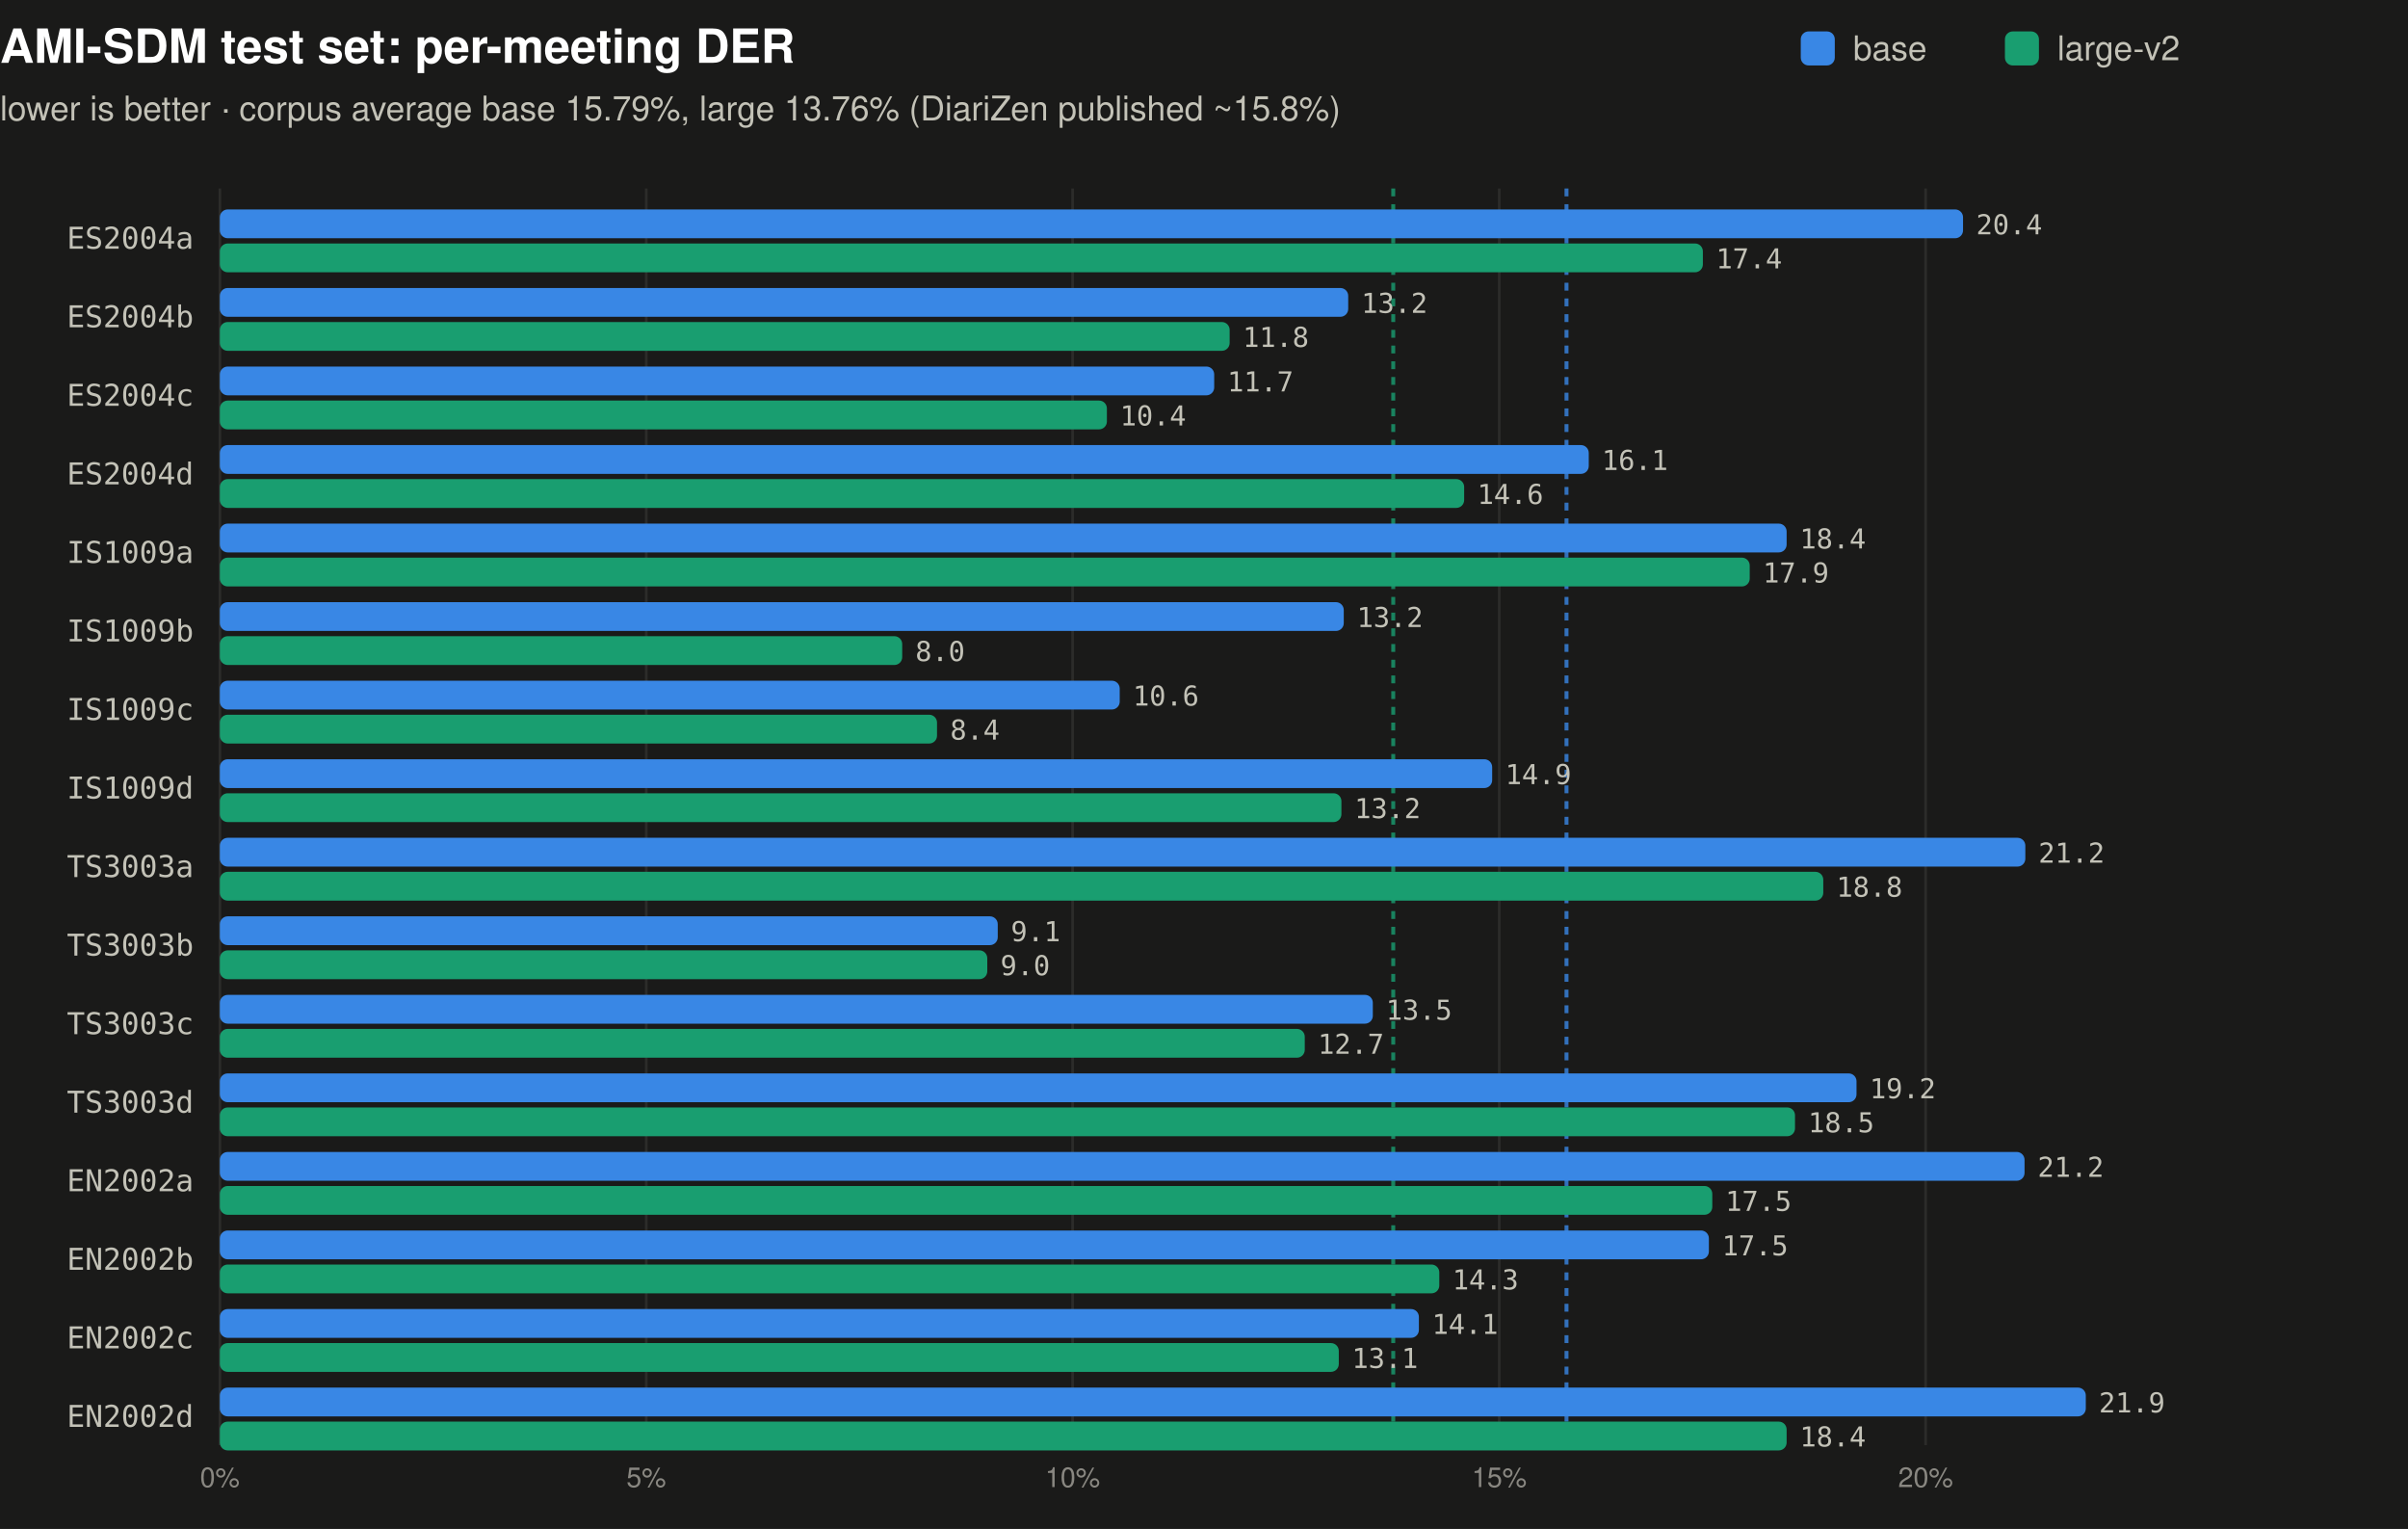
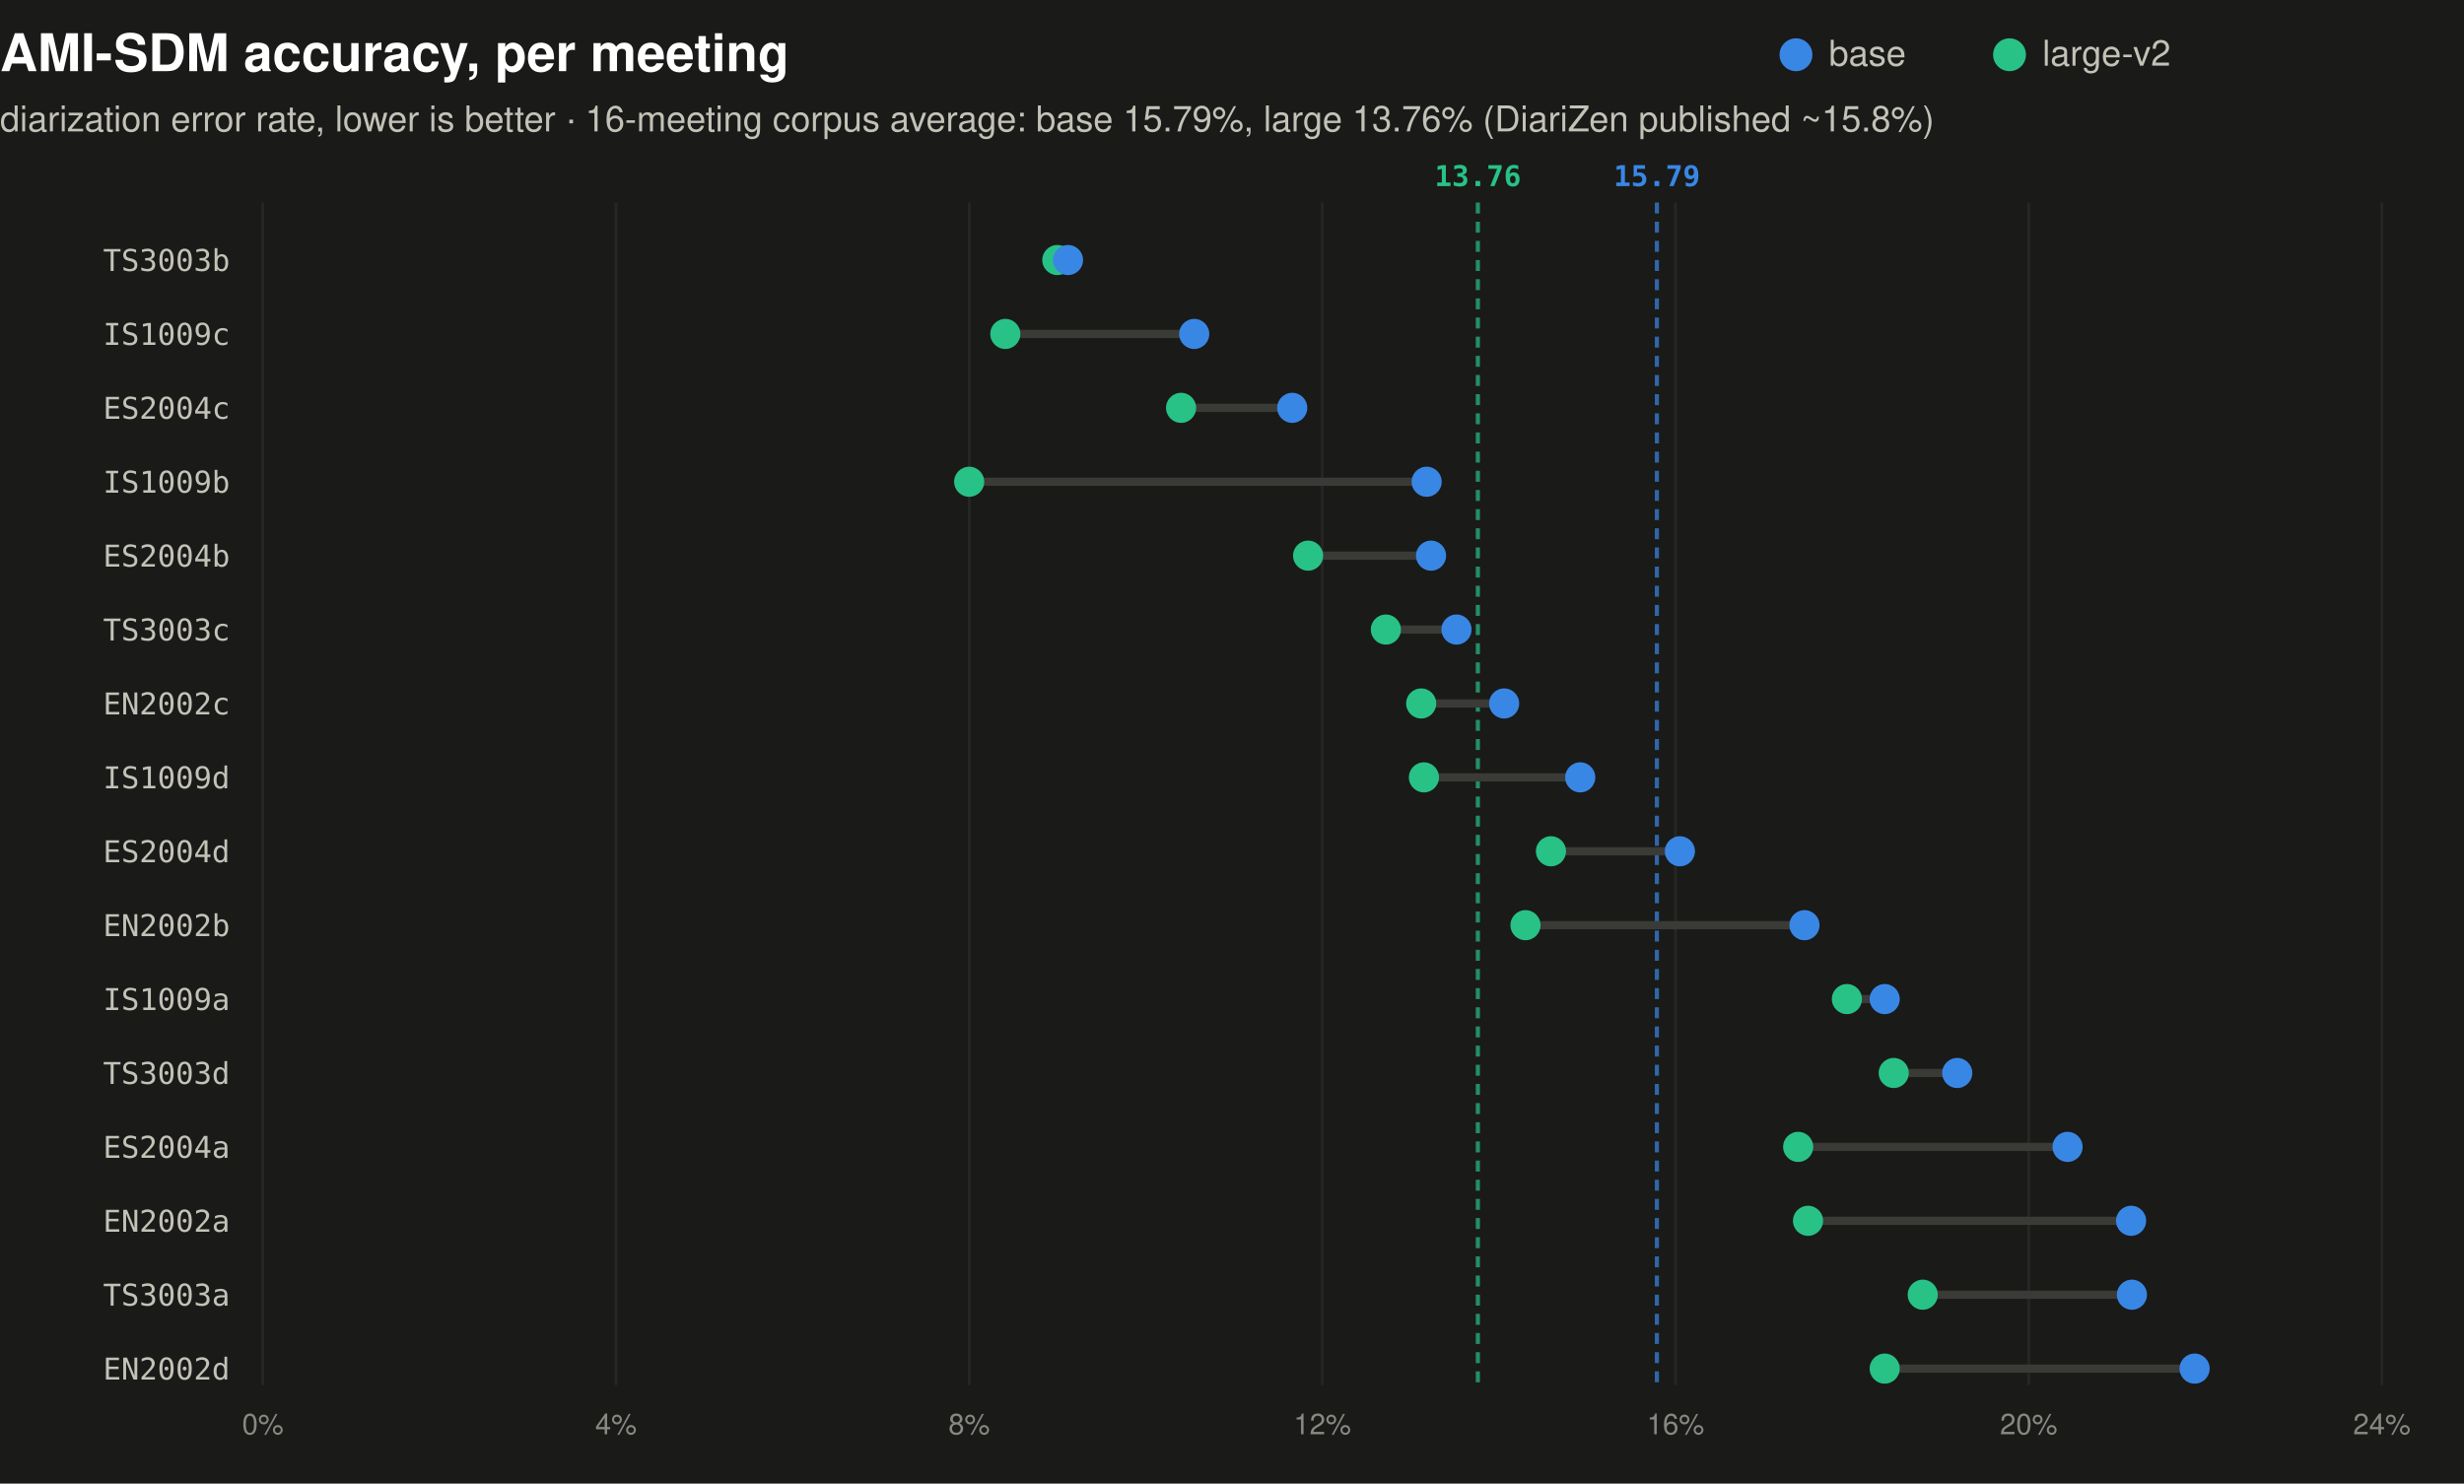
- <svg xmlns="http://www.w3.org/2000/svg" viewBox="0 0 920 584" width="920" height="584" role="img" aria-label="AMI-SDM per-meeting DER, base vs large; corpus base 15.79%, large 13.76%">
-   <rect x="0" y="0" width="920" height="584" fill="#1a1a19" />
-   <text x="0" y="24" font-family="-apple-system, BlinkMacSystemFont, 'Segoe UI', Helvetica, Arial, sans-serif" font-size="18" font-weight="700" fill="#ffffff">AMI-SDM test set: per-meeting DER</text>
-   <text x="0" y="46" font-family="-apple-system, BlinkMacSystemFont, 'Segoe UI', Helvetica, Arial, sans-serif" font-size="13" fill="#c3c2b7">lower is better · corpus average base 15.79%, large 13.76% (DiariZen published ~15.8%)</text>
-   <rect x="688" y="12" width="13" height="13" rx="3" fill="#3987e5" />
-   <text x="708" y="23" font-family="-apple-system, BlinkMacSystemFont, 'Segoe UI', Helvetica, Arial, sans-serif" font-size="13" fill="#c3c2b7">base</text>
-   <rect x="766" y="12" width="13" height="13" rx="3" fill="#199e70" />
-   <text x="786" y="23" font-family="-apple-system, BlinkMacSystemFont, 'Segoe UI', Helvetica, Arial, sans-serif" font-size="13" fill="#c3c2b7">large-v2</text>
-   <line x1="84.0" y1="72" x2="84.0" y2="552" stroke="#2c2c2a" stroke-width="1" />
-   <text x="84.0" y="568" text-anchor="middle" font-family="-apple-system, BlinkMacSystemFont, 'Segoe UI', Helvetica, Arial, sans-serif" font-size="10.5" fill="#898781">0%</text>
-   <line x1="246.9" y1="72" x2="246.9" y2="552" stroke="#2c2c2a" stroke-width="1" />
-   <text x="246.9" y="568" text-anchor="middle" font-family="-apple-system, BlinkMacSystemFont, 'Segoe UI', Helvetica, Arial, sans-serif" font-size="10.5" fill="#898781">5%</text>
-   <line x1="409.8" y1="72" x2="409.8" y2="552" stroke="#2c2c2a" stroke-width="1" />
-   <text x="409.8" y="568" text-anchor="middle" font-family="-apple-system, BlinkMacSystemFont, 'Segoe UI', Helvetica, Arial, sans-serif" font-size="10.5" fill="#898781">10%</text>
-   <line x1="572.8" y1="72" x2="572.8" y2="552" stroke="#2c2c2a" stroke-width="1" />
-   <text x="572.8" y="568" text-anchor="middle" font-family="-apple-system, BlinkMacSystemFont, 'Segoe UI', Helvetica, Arial, sans-serif" font-size="10.5" fill="#898781">15%</text>
-   <line x1="735.7" y1="72" x2="735.7" y2="552" stroke="#2c2c2a" stroke-width="1" />
-   <text x="735.7" y="568" text-anchor="middle" font-family="-apple-system, BlinkMacSystemFont, 'Segoe UI', Helvetica, Arial, sans-serif" font-size="10.5" fill="#898781">20%</text>
-   <line x1="598.5" y1="72" x2="598.5" y2="552" stroke="#3987e5" stroke-width="1.5" stroke-dasharray="3 3" opacity="0.8" />
-   <line x1="532.3" y1="72" x2="532.3" y2="552" stroke="#199e70" stroke-width="1.5" stroke-dasharray="3 3" opacity="0.8" />
-   <text x="74" y="95" text-anchor="end" font-family="ui-monospace, 'SF Mono', SFMono-Regular, Menlo, Consolas, monospace" font-size="11.5" fill="#c3c2b7">ES2004a</text>
-   <rect x="84" y="80" width="666.0" height="11" rx="3" fill="#3987e5" />
-   <text x="755.0" y="89.5" font-family="ui-monospace, 'SF Mono', SFMono-Regular, Menlo, Consolas, monospace" font-size="10.5" fill="#c3c2b7">20.4</text>
-   <rect x="84" y="93" width="566.6" height="11" rx="3" fill="#199e70" />
-   <text x="655.6" y="102.5" font-family="ui-monospace, 'SF Mono', SFMono-Regular, Menlo, Consolas, monospace" font-size="10.5" fill="#c3c2b7">17.4</text>
-   <text x="74" y="125" text-anchor="end" font-family="ui-monospace, 'SF Mono', SFMono-Regular, Menlo, Consolas, monospace" font-size="11.5" fill="#c3c2b7">ES2004b</text>
-   <rect x="84" y="110" width="431.1" height="11" rx="3" fill="#3987e5" />
-   <text x="520.1" y="119.5" font-family="ui-monospace, 'SF Mono', SFMono-Regular, Menlo, Consolas, monospace" font-size="10.5" fill="#c3c2b7">13.2</text>
-   <rect x="84" y="123" width="385.8" height="11" rx="3" fill="#199e70" />
-   <text x="474.8" y="132.5" font-family="ui-monospace, 'SF Mono', SFMono-Regular, Menlo, Consolas, monospace" font-size="10.5" fill="#c3c2b7">11.8</text>
-   <text x="74" y="155" text-anchor="end" font-family="ui-monospace, 'SF Mono', SFMono-Regular, Menlo, Consolas, monospace" font-size="11.5" fill="#c3c2b7">ES2004c</text>
-   <rect x="84" y="140" width="379.9" height="11" rx="3" fill="#3987e5" />
-   <text x="468.9" y="149.5" font-family="ui-monospace, 'SF Mono', SFMono-Regular, Menlo, Consolas, monospace" font-size="10.5" fill="#c3c2b7">11.7</text>
-   <rect x="84" y="153" width="338.9" height="11" rx="3" fill="#199e70" />
-   <text x="427.9" y="162.5" font-family="ui-monospace, 'SF Mono', SFMono-Regular, Menlo, Consolas, monospace" font-size="10.5" fill="#c3c2b7">10.4</text>
-   <text x="74" y="185" text-anchor="end" font-family="ui-monospace, 'SF Mono', SFMono-Regular, Menlo, Consolas, monospace" font-size="11.5" fill="#c3c2b7">ES2004d</text>
-   <rect x="84" y="170" width="523.0" height="11" rx="3" fill="#3987e5" />
-   <text x="612.0" y="179.5" font-family="ui-monospace, 'SF Mono', SFMono-Regular, Menlo, Consolas, monospace" font-size="10.5" fill="#c3c2b7">16.1</text>
-   <rect x="84" y="183" width="475.4" height="11" rx="3" fill="#199e70" />
-   <text x="564.4" y="192.5" font-family="ui-monospace, 'SF Mono', SFMono-Regular, Menlo, Consolas, monospace" font-size="10.5" fill="#c3c2b7">14.6</text>
-   <text x="74" y="215" text-anchor="end" font-family="ui-monospace, 'SF Mono', SFMono-Regular, Menlo, Consolas, monospace" font-size="11.5" fill="#c3c2b7">IS1009a</text>
-   <rect x="84" y="200" width="598.6" height="11" rx="3" fill="#3987e5" />
-   <text x="687.6" y="209.5" font-family="ui-monospace, 'SF Mono', SFMono-Regular, Menlo, Consolas, monospace" font-size="10.5" fill="#c3c2b7">18.4</text>
-   <rect x="84" y="213" width="584.5" height="11" rx="3" fill="#199e70" />
-   <text x="673.5" y="222.5" font-family="ui-monospace, 'SF Mono', SFMono-Regular, Menlo, Consolas, monospace" font-size="10.5" fill="#c3c2b7">17.9</text>
-   <text x="74" y="245" text-anchor="end" font-family="ui-monospace, 'SF Mono', SFMono-Regular, Menlo, Consolas, monospace" font-size="11.5" fill="#c3c2b7">IS1009b</text>
-   <rect x="84" y="230" width="429.4" height="11" rx="3" fill="#3987e5" />
-   <text x="518.4" y="239.5" font-family="ui-monospace, 'SF Mono', SFMono-Regular, Menlo, Consolas, monospace" font-size="10.5" fill="#c3c2b7">13.2</text>
-   <rect x="84" y="243" width="260.7" height="11" rx="3" fill="#199e70" />
-   <text x="349.7" y="252.5" font-family="ui-monospace, 'SF Mono', SFMono-Regular, Menlo, Consolas, monospace" font-size="10.5" fill="#c3c2b7">8.0</text>
-   <text x="74" y="275" text-anchor="end" font-family="ui-monospace, 'SF Mono', SFMono-Regular, Menlo, Consolas, monospace" font-size="11.5" fill="#c3c2b7">IS1009c</text>
-   <rect x="84" y="260" width="343.8" height="11" rx="3" fill="#3987e5" />
-   <text x="432.8" y="269.5" font-family="ui-monospace, 'SF Mono', SFMono-Regular, Menlo, Consolas, monospace" font-size="10.5" fill="#c3c2b7">10.6</text>
-   <rect x="84" y="273" width="274.0" height="11" rx="3" fill="#199e70" />
-   <text x="363.0" y="282.5" font-family="ui-monospace, 'SF Mono', SFMono-Regular, Menlo, Consolas, monospace" font-size="10.5" fill="#c3c2b7">8.4</text>
-   <text x="74" y="305" text-anchor="end" font-family="ui-monospace, 'SF Mono', SFMono-Regular, Menlo, Consolas, monospace" font-size="11.5" fill="#c3c2b7">IS1009d</text>
-   <rect x="84" y="290" width="486.1" height="11" rx="3" fill="#3987e5" />
-   <text x="575.1" y="299.5" font-family="ui-monospace, 'SF Mono', SFMono-Regular, Menlo, Consolas, monospace" font-size="10.5" fill="#c3c2b7">14.9</text>
-   <rect x="84" y="303" width="428.5" height="11" rx="3" fill="#199e70" />
-   <text x="517.5" y="312.5" font-family="ui-monospace, 'SF Mono', SFMono-Regular, Menlo, Consolas, monospace" font-size="10.5" fill="#c3c2b7">13.2</text>
-   <text x="74" y="335" text-anchor="end" font-family="ui-monospace, 'SF Mono', SFMono-Regular, Menlo, Consolas, monospace" font-size="11.5" fill="#c3c2b7">TS3003a</text>
-   <rect x="84" y="320" width="689.8" height="11" rx="3" fill="#3987e5" />
-   <text x="778.8" y="329.5" font-family="ui-monospace, 'SF Mono', SFMono-Regular, Menlo, Consolas, monospace" font-size="10.5" fill="#c3c2b7">21.2</text>
-   <rect x="84" y="333" width="612.6" height="11" rx="3" fill="#199e70" />
-   <text x="701.6" y="342.5" font-family="ui-monospace, 'SF Mono', SFMono-Regular, Menlo, Consolas, monospace" font-size="10.5" fill="#c3c2b7">18.8</text>
-   <text x="74" y="365" text-anchor="end" font-family="ui-monospace, 'SF Mono', SFMono-Regular, Menlo, Consolas, monospace" font-size="11.5" fill="#c3c2b7">TS3003b</text>
-   <rect x="84" y="350" width="297.2" height="11" rx="3" fill="#3987e5" />
-   <text x="386.2" y="359.5" font-family="ui-monospace, 'SF Mono', SFMono-Regular, Menlo, Consolas, monospace" font-size="10.5" fill="#c3c2b7">9.1</text>
-   <rect x="84" y="363" width="293.2" height="11" rx="3" fill="#199e70" />
-   <text x="382.2" y="372.5" font-family="ui-monospace, 'SF Mono', SFMono-Regular, Menlo, Consolas, monospace" font-size="10.5" fill="#c3c2b7">9.0</text>
-   <text x="74" y="395" text-anchor="end" font-family="ui-monospace, 'SF Mono', SFMono-Regular, Menlo, Consolas, monospace" font-size="11.5" fill="#c3c2b7">TS3003c</text>
-   <rect x="84" y="380" width="440.5" height="11" rx="3" fill="#3987e5" />
-   <text x="529.5" y="389.5" font-family="ui-monospace, 'SF Mono', SFMono-Regular, Menlo, Consolas, monospace" font-size="10.5" fill="#c3c2b7">13.5</text>
-   <rect x="84" y="393" width="414.5" height="11" rx="3" fill="#199e70" />
-   <text x="503.5" y="402.5" font-family="ui-monospace, 'SF Mono', SFMono-Regular, Menlo, Consolas, monospace" font-size="10.5" fill="#c3c2b7">12.7</text>
-   <text x="74" y="425" text-anchor="end" font-family="ui-monospace, 'SF Mono', SFMono-Regular, Menlo, Consolas, monospace" font-size="11.5" fill="#c3c2b7">TS3003d</text>
-   <rect x="84" y="410" width="625.3" height="11" rx="3" fill="#3987e5" />
-   <text x="714.3" y="419.5" font-family="ui-monospace, 'SF Mono', SFMono-Regular, Menlo, Consolas, monospace" font-size="10.5" fill="#c3c2b7">19.2</text>
-   <rect x="84" y="423" width="601.8" height="11" rx="3" fill="#199e70" />
-   <text x="690.8" y="432.5" font-family="ui-monospace, 'SF Mono', SFMono-Regular, Menlo, Consolas, monospace" font-size="10.5" fill="#c3c2b7">18.5</text>
-   <text x="74" y="455" text-anchor="end" font-family="ui-monospace, 'SF Mono', SFMono-Regular, Menlo, Consolas, monospace" font-size="11.5" fill="#c3c2b7">EN2002a</text>
-   <rect x="84" y="440" width="689.5" height="11" rx="3" fill="#3987e5" />
-   <text x="778.5" y="449.5" font-family="ui-monospace, 'SF Mono', SFMono-Regular, Menlo, Consolas, monospace" font-size="10.5" fill="#c3c2b7">21.2</text>
-   <rect x="84" y="453" width="570.2" height="11" rx="3" fill="#199e70" />
-   <text x="659.2" y="462.5" font-family="ui-monospace, 'SF Mono', SFMono-Regular, Menlo, Consolas, monospace" font-size="10.5" fill="#c3c2b7">17.5</text>
-   <text x="74" y="485" text-anchor="end" font-family="ui-monospace, 'SF Mono', SFMono-Regular, Menlo, Consolas, monospace" font-size="11.5" fill="#c3c2b7">EN2002b</text>
-   <rect x="84" y="470" width="568.9" height="11" rx="3" fill="#3987e5" />
-   <text x="657.9" y="479.5" font-family="ui-monospace, 'SF Mono', SFMono-Regular, Menlo, Consolas, monospace" font-size="10.5" fill="#c3c2b7">17.5</text>
-   <rect x="84" y="483" width="465.9" height="11" rx="3" fill="#199e70" />
-   <text x="554.9" y="492.5" font-family="ui-monospace, 'SF Mono', SFMono-Regular, Menlo, Consolas, monospace" font-size="10.5" fill="#c3c2b7">14.3</text>
-   <text x="74" y="515" text-anchor="end" font-family="ui-monospace, 'SF Mono', SFMono-Regular, Menlo, Consolas, monospace" font-size="11.5" fill="#c3c2b7">EN2002c</text>
-   <rect x="84" y="500" width="458.1" height="11" rx="3" fill="#3987e5" />
-   <text x="547.1" y="509.5" font-family="ui-monospace, 'SF Mono', SFMono-Regular, Menlo, Consolas, monospace" font-size="10.5" fill="#c3c2b7">14.1</text>
-   <rect x="84" y="513" width="427.5" height="11" rx="3" fill="#199e70" />
-   <text x="516.5" y="522.5" font-family="ui-monospace, 'SF Mono', SFMono-Regular, Menlo, Consolas, monospace" font-size="10.5" fill="#c3c2b7">13.1</text>
-   <text x="74" y="545" text-anchor="end" font-family="ui-monospace, 'SF Mono', SFMono-Regular, Menlo, Consolas, monospace" font-size="11.5" fill="#c3c2b7">EN2002d</text>
-   <rect x="84" y="530" width="712.9" height="11" rx="3" fill="#3987e5" />
-   <text x="801.9" y="539.5" font-family="ui-monospace, 'SF Mono', SFMono-Regular, Menlo, Consolas, monospace" font-size="10.5" fill="#c3c2b7">21.9</text>
-   <rect x="84" y="543" width="598.6" height="11" rx="3" fill="#199e70" />
-   <text x="687.6" y="552.5" font-family="ui-monospace, 'SF Mono', SFMono-Regular, Menlo, Consolas, monospace" font-size="10.5" fill="#c3c2b7">18.4</text>
+ <svg xmlns="http://www.w3.org/2000/svg" viewBox="0 0 900 542" width="900" height="542" role="img" aria-label="AMI-SDM per-meeting DER, base vs large; corpus base 15.79%, large 13.76%">
+   <rect x="0" y="0" width="900" height="542" fill="#1a1a19" />
+   <text x="0" y="26" font-family="-apple-system, BlinkMacSystemFont, 'Segoe UI', Helvetica, Arial, sans-serif" font-size="19" font-weight="700" fill="#ffffff">AMI-SDM accuracy, per meeting</text>
+   <text x="0" y="48" font-family="-apple-system, BlinkMacSystemFont, 'Segoe UI', Helvetica, Arial, sans-serif" font-size="13" fill="#c3c2b7">diarization error rate, lower is better · 16-meeting corpus average: base 15.79%, large 13.76% (DiariZen published ~15.8%)</text>
+   <circle cx="656" cy="20" r="6" fill="#3987e5" />
+   <text x="668" y="24" font-family="-apple-system, BlinkMacSystemFont, 'Segoe UI', Helvetica, Arial, sans-serif" font-size="13" fill="#c3c2b7">base</text>
+   <circle cx="734" cy="20" r="6" fill="#28c286" />
+   <text x="746" y="24" font-family="-apple-system, BlinkMacSystemFont, 'Segoe UI', Helvetica, Arial, sans-serif" font-size="13" fill="#c3c2b7">large-v2</text>
+   <line x1="96.0" y1="74" x2="96.0" y2="506" stroke="#262625" stroke-width="1" />
+   <text x="96.0" y="524" text-anchor="middle" font-family="-apple-system, BlinkMacSystemFont, 'Segoe UI', Helvetica, Arial, sans-serif" font-size="10.5" fill="#898781">0%</text>
+   <line x1="225.0" y1="74" x2="225.0" y2="506" stroke="#262625" stroke-width="1" />
+   <text x="225.0" y="524" text-anchor="middle" font-family="-apple-system, BlinkMacSystemFont, 'Segoe UI', Helvetica, Arial, sans-serif" font-size="10.5" fill="#898781">4%</text>
+   <line x1="354.0" y1="74" x2="354.0" y2="506" stroke="#262625" stroke-width="1" />
+   <text x="354.0" y="524" text-anchor="middle" font-family="-apple-system, BlinkMacSystemFont, 'Segoe UI', Helvetica, Arial, sans-serif" font-size="10.5" fill="#898781">8%</text>
+   <line x1="483.0" y1="74" x2="483.0" y2="506" stroke="#262625" stroke-width="1" />
+   <text x="483.0" y="524" text-anchor="middle" font-family="-apple-system, BlinkMacSystemFont, 'Segoe UI', Helvetica, Arial, sans-serif" font-size="10.5" fill="#898781">12%</text>
+   <line x1="612.0" y1="74" x2="612.0" y2="506" stroke="#262625" stroke-width="1" />
+   <text x="612.0" y="524" text-anchor="middle" font-family="-apple-system, BlinkMacSystemFont, 'Segoe UI', Helvetica, Arial, sans-serif" font-size="10.5" fill="#898781">16%</text>
+   <line x1="741.0" y1="74" x2="741.0" y2="506" stroke="#262625" stroke-width="1" />
+   <text x="741.0" y="524" text-anchor="middle" font-family="-apple-system, BlinkMacSystemFont, 'Segoe UI', Helvetica, Arial, sans-serif" font-size="10.5" fill="#898781">20%</text>
+   <line x1="870.0" y1="74" x2="870.0" y2="506" stroke="#262625" stroke-width="1" />
+   <text x="870.0" y="524" text-anchor="middle" font-family="-apple-system, BlinkMacSystemFont, 'Segoe UI', Helvetica, Arial, sans-serif" font-size="10.5" fill="#898781">24%</text>
+   <line x1="605.2" y1="74" x2="605.2" y2="506" stroke="#3987e5" stroke-width="1.5" stroke-dasharray="4 3" opacity="0.7" />
+   <text x="605.2" y="68" text-anchor="middle" font-family="ui-monospace, 'SF Mono', SFMono-Regular, Menlo, Consolas, monospace" font-size="10.5" font-weight="700" fill="#3987e5">15.79</text>
+   <line x1="539.8" y1="74" x2="539.8" y2="506" stroke="#28c286" stroke-width="1.5" stroke-dasharray="4 3" opacity="0.7" />
+   <text x="539.8" y="68" text-anchor="middle" font-family="ui-monospace, 'SF Mono', SFMono-Regular, Menlo, Consolas, monospace" font-size="10.5" font-weight="700" fill="#28c286">13.76</text>
+   <text x="84" y="99" text-anchor="end" font-family="ui-monospace, 'SF Mono', SFMono-Regular, Menlo, Consolas, monospace" font-size="11" fill="#c3c2b7">TS3003b</text>
+   <line x1="386.2" y1="95" x2="390.1" y2="95" stroke="#3a3a37" stroke-width="3" stroke-linecap="round" />
+   <circle cx="386.2" cy="95" r="5.5" fill="#28c286" />
+   <circle cx="390.1" cy="95" r="5.5" fill="#3987e5" />
+   <text x="84" y="126" text-anchor="end" font-family="ui-monospace, 'SF Mono', SFMono-Regular, Menlo, Consolas, monospace" font-size="11" fill="#c3c2b7">IS1009c</text>
+   <line x1="367.2" y1="122" x2="436.2" y2="122" stroke="#3a3a37" stroke-width="3" stroke-linecap="round" />
+   <circle cx="367.2" cy="122" r="5.5" fill="#28c286" />
+   <circle cx="436.2" cy="122" r="5.5" fill="#3987e5" />
+   <text x="84" y="153" text-anchor="end" font-family="ui-monospace, 'SF Mono', SFMono-Regular, Menlo, Consolas, monospace" font-size="11" fill="#c3c2b7">ES2004c</text>
+   <line x1="431.4" y1="149" x2="472.0" y2="149" stroke="#3a3a37" stroke-width="3" stroke-linecap="round" />
+   <circle cx="431.4" cy="149" r="5.5" fill="#28c286" />
+   <circle cx="472.0" cy="149" r="5.5" fill="#3987e5" />
+   <text x="84" y="180" text-anchor="end" font-family="ui-monospace, 'SF Mono', SFMono-Regular, Menlo, Consolas, monospace" font-size="11" fill="#c3c2b7">IS1009b</text>
+   <line x1="354.0" y1="176" x2="521.1" y2="176" stroke="#3a3a37" stroke-width="3" stroke-linecap="round" />
+   <circle cx="354.0" cy="176" r="5.5" fill="#28c286" />
+   <circle cx="521.1" cy="176" r="5.5" fill="#3987e5" />
+   <text x="84" y="207" text-anchor="end" font-family="ui-monospace, 'SF Mono', SFMono-Regular, Menlo, Consolas, monospace" font-size="11" fill="#c3c2b7">ES2004b</text>
+   <line x1="477.8" y1="203" x2="522.7" y2="203" stroke="#3a3a37" stroke-width="3" stroke-linecap="round" />
+   <circle cx="477.8" cy="203" r="5.5" fill="#28c286" />
+   <circle cx="522.7" cy="203" r="5.5" fill="#3987e5" />
+   <text x="84" y="234" text-anchor="end" font-family="ui-monospace, 'SF Mono', SFMono-Regular, Menlo, Consolas, monospace" font-size="11" fill="#c3c2b7">TS3003c</text>
+   <line x1="506.2" y1="230" x2="532.0" y2="230" stroke="#3a3a37" stroke-width="3" stroke-linecap="round" />
+   <circle cx="506.2" cy="230" r="5.5" fill="#28c286" />
+   <circle cx="532.0" cy="230" r="5.5" fill="#3987e5" />
+   <text x="84" y="261" text-anchor="end" font-family="ui-monospace, 'SF Mono', SFMono-Regular, Menlo, Consolas, monospace" font-size="11" fill="#c3c2b7">EN2002c</text>
+   <line x1="519.1" y1="257" x2="549.4" y2="257" stroke="#3a3a37" stroke-width="3" stroke-linecap="round" />
+   <circle cx="519.1" cy="257" r="5.5" fill="#28c286" />
+   <circle cx="549.4" cy="257" r="5.5" fill="#3987e5" />
+   <text x="84" y="288" text-anchor="end" font-family="ui-monospace, 'SF Mono', SFMono-Regular, Menlo, Consolas, monospace" font-size="11" fill="#c3c2b7">IS1009d</text>
+   <line x1="520.1" y1="284" x2="577.2" y2="284" stroke="#3a3a37" stroke-width="3" stroke-linecap="round" />
+   <circle cx="520.1" cy="284" r="5.5" fill="#28c286" />
+   <circle cx="577.2" cy="284" r="5.5" fill="#3987e5" />
+   <text x="84" y="315" text-anchor="end" font-family="ui-monospace, 'SF Mono', SFMono-Regular, Menlo, Consolas, monospace" font-size="11" fill="#c3c2b7">ES2004d</text>
+   <line x1="566.5" y1="311" x2="613.6" y2="311" stroke="#3a3a37" stroke-width="3" stroke-linecap="round" />
+   <circle cx="566.5" cy="311" r="5.5" fill="#28c286" />
+   <circle cx="613.6" cy="311" r="5.5" fill="#3987e5" />
+   <text x="84" y="342" text-anchor="end" font-family="ui-monospace, 'SF Mono', SFMono-Regular, Menlo, Consolas, monospace" font-size="11" fill="#c3c2b7">EN2002b</text>
+   <line x1="557.2" y1="338" x2="659.1" y2="338" stroke="#3a3a37" stroke-width="3" stroke-linecap="round" />
+   <circle cx="557.2" cy="338" r="5.5" fill="#28c286" />
+   <circle cx="659.1" cy="338" r="5.5" fill="#3987e5" />
+   <text x="84" y="369" text-anchor="end" font-family="ui-monospace, 'SF Mono', SFMono-Regular, Menlo, Consolas, monospace" font-size="11" fill="#c3c2b7">IS1009a</text>
+   <line x1="674.6" y1="365" x2="688.4" y2="365" stroke="#3a3a37" stroke-width="3" stroke-linecap="round" />
+   <circle cx="674.6" cy="365" r="5.5" fill="#28c286" />
+   <circle cx="688.4" cy="365" r="5.5" fill="#3987e5" />
+   <text x="84" y="396" text-anchor="end" font-family="ui-monospace, 'SF Mono', SFMono-Regular, Menlo, Consolas, monospace" font-size="11" fill="#c3c2b7">TS3003d</text>
+   <line x1="691.7" y1="392" x2="714.9" y2="392" stroke="#3a3a37" stroke-width="3" stroke-linecap="round" />
+   <circle cx="691.7" cy="392" r="5.5" fill="#28c286" />
+   <circle cx="714.9" cy="392" r="5.5" fill="#3987e5" />
+   <text x="84" y="423" text-anchor="end" font-family="ui-monospace, 'SF Mono', SFMono-Regular, Menlo, Consolas, monospace" font-size="11" fill="#c3c2b7">ES2004a</text>
+   <line x1="656.8" y1="419" x2="755.2" y2="419" stroke="#3a3a37" stroke-width="3" stroke-linecap="round" />
+   <circle cx="656.8" cy="419" r="5.5" fill="#28c286" />
+   <circle cx="755.2" cy="419" r="5.5" fill="#3987e5" />
+   <text x="84" y="450" text-anchor="end" font-family="ui-monospace, 'SF Mono', SFMono-Regular, Menlo, Consolas, monospace" font-size="11" fill="#c3c2b7">EN2002a</text>
+   <line x1="660.4" y1="446" x2="778.4" y2="446" stroke="#3a3a37" stroke-width="3" stroke-linecap="round" />
+   <circle cx="660.4" cy="446" r="5.5" fill="#28c286" />
+   <circle cx="778.4" cy="446" r="5.5" fill="#3987e5" />
+   <text x="84" y="477" text-anchor="end" font-family="ui-monospace, 'SF Mono', SFMono-Regular, Menlo, Consolas, monospace" font-size="11" fill="#c3c2b7">TS3003a</text>
+   <line x1="702.3" y1="473" x2="778.7" y2="473" stroke="#3a3a37" stroke-width="3" stroke-linecap="round" />
+   <circle cx="702.3" cy="473" r="5.5" fill="#28c286" />
+   <circle cx="778.7" cy="473" r="5.5" fill="#3987e5" />
+   <text x="84" y="504" text-anchor="end" font-family="ui-monospace, 'SF Mono', SFMono-Regular, Menlo, Consolas, monospace" font-size="11" fill="#c3c2b7">EN2002d</text>
+   <line x1="688.4" y1="500" x2="801.6" y2="500" stroke="#3a3a37" stroke-width="3" stroke-linecap="round" />
+   <circle cx="688.4" cy="500" r="5.5" fill="#28c286" />
+   <circle cx="801.6" cy="500" r="5.5" fill="#3987e5" />
</svg>
